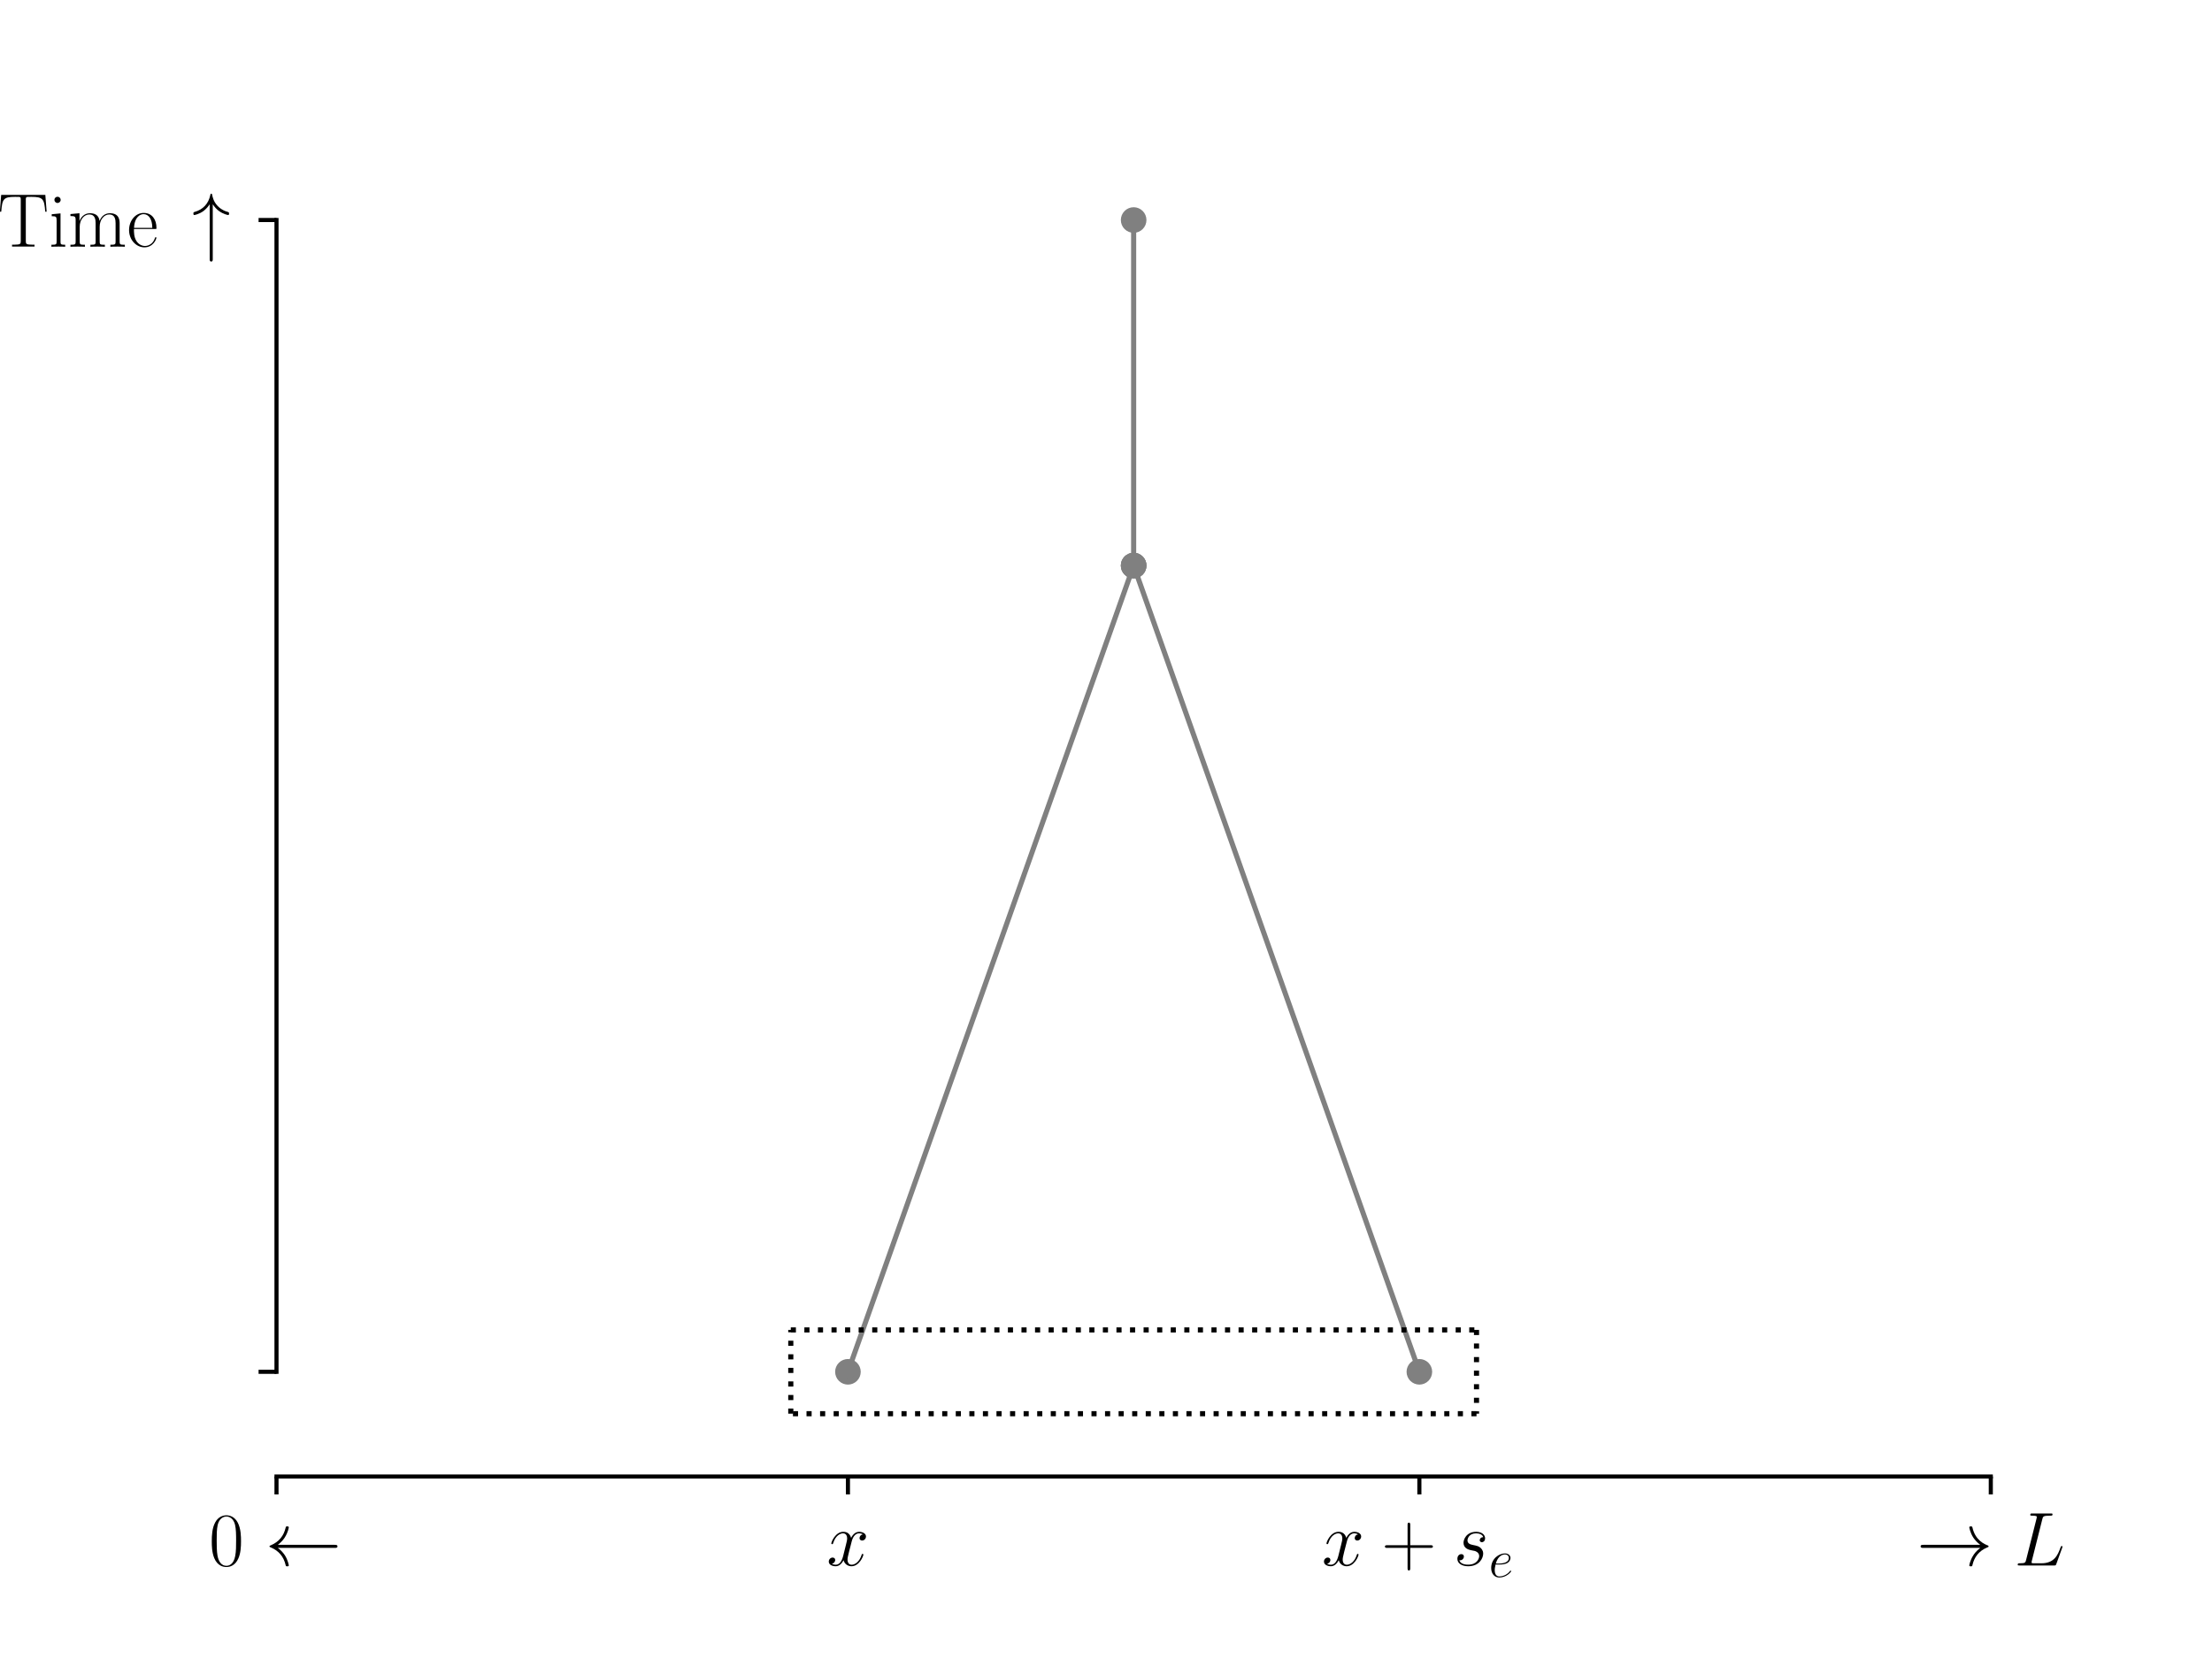
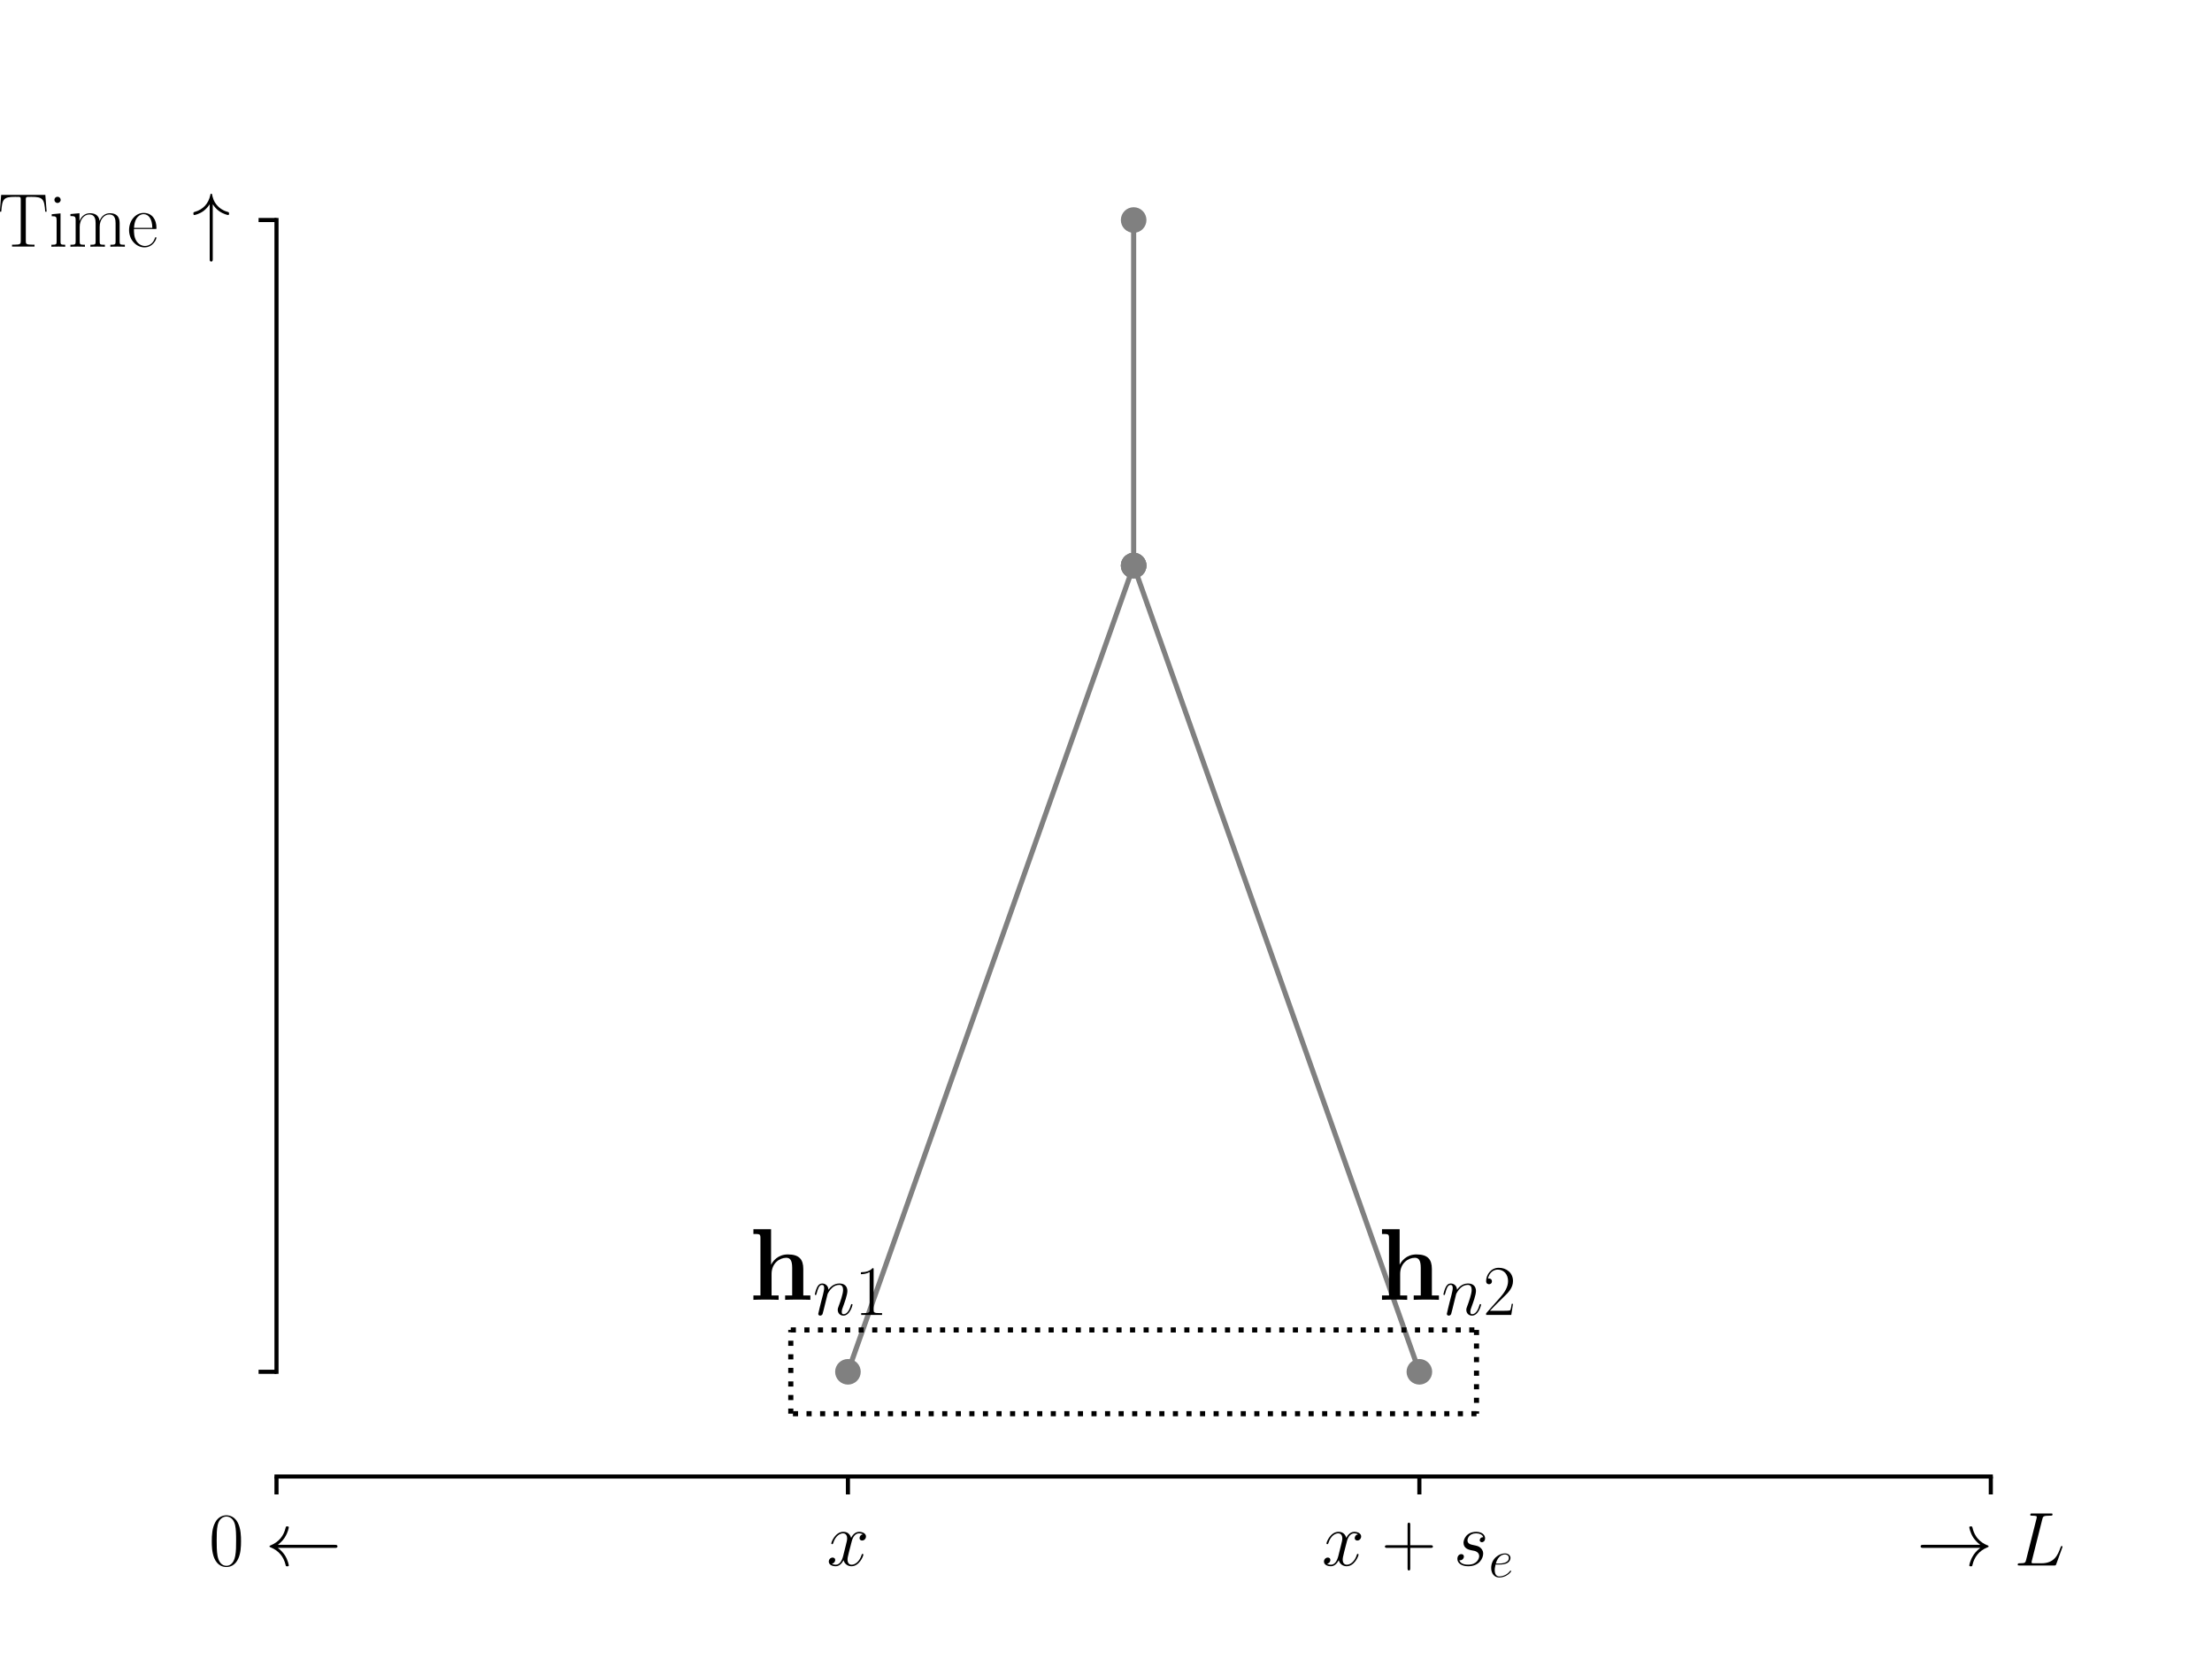
<svg xmlns="http://www.w3.org/2000/svg" xmlns:xlink="http://www.w3.org/1999/xlink" width="432pt" height="324pt" viewBox="0 0 432 324" version="1.1">
  <defs>
    <style type="text/css">*{stroke-linejoin: round; stroke-linecap: butt}</style>
  </defs>
  <g id="figure_1">
    <g id="patch_1">
      <path d="M 0 324  L 432 324  L 432 0  L 0 0  z " style="fill: #ffffff" />
    </g>
    <g id="axes_1">
      <g id="patch_2">
        <path d="M 54 288.36  L 388.8 288.36  L 388.8 38.88  L 54 38.88  z " style="fill: #ffffff" />
      </g>
      <g id="matplotlib.axis_1">
        <g id="xtick_1">
          <g id="line2d_1">
            <defs>
-               <path id="m5133dbb6f6" d="M 0 0  L 0 3.5  " style="stroke: #000000; stroke-width: 0.8" />
+               <path id="m12b6b46f34" d="M 0 0  L 0 3.5  " style="stroke: #000000; stroke-width: 0.8" />
            </defs>
            <g>
-               <use xlink:href="#m5133dbb6f6" x="54" y="288.36" style="stroke: #000000; stroke-width: 0.8" />
+               <use xlink:href="#m12b6b46f34" x="54" y="288.36" style="stroke: #000000; stroke-width: 0.8" />
            </g>
          </g>
          <g id="text_1">
            <g transform="translate(40.79435 305.7377) scale(0.15 -0.15)">
              <defs>
                <path id="CMR17-30" d="M 2688 2025  C 2688 2416 2682 3080 2413 3591  C 2176 4039 1798 4198 1466 4198  C 1158 4198 768 4058 525 3597  C 269 3118 243 2524 243 2025  C 243 1661 250 1106 448 619  C 723 -39 1216 -128 1466 -128  C 1760 -128 2208 -7 2470 600  C 2662 1042 2688 1559 2688 2025  z M 1466 -26  C 1056 -26 813 325 723 812  C 653 1188 653 1738 653 2096  C 653 2588 653 2997 736 3387  C 858 3929 1216 4096 1466 4096  C 1728 4096 2067 3923 2189 3400  C 2272 3036 2278 2607 2278 2096  C 2278 1680 2278 1169 2202 792  C 2067 95 1690 -26 1466 -26  z " transform="scale(0.015625)" />
                <path id="CMSY10-20" d="M 5811 1472  C 5926 1472 6042 1472 6042 1600  C 6042 1728 5926 1728 5811 1728  L 1056 1728  C 1408 1997 1581 2259 1632 2342  C 1920 2784 1971 3187 1971 3194  C 1971 3270 1894 3270 1843 3270  C 1734 3270 1728 3258 1702 3142  C 1555 2515 1178 1984 454 1683  C 384 1658 358 1645 358 1600  C 358 1555 390 1542 454 1517  C 1120 1242 1549 742 1709 26  C 1728 -51 1734 -70 1843 -70  C 1894 -70 1971 -70 1971 7  C 1971 20 1914 423 1645 851  C 1517 1043 1331 1267 1056 1472  L 5811 1472  z " transform="scale(0.015625)" />
              </defs>
              <use xlink:href="#CMR17-30" transform="scale(0.996264)" />
              <use xlink:href="#CMSY10-20" transform="translate(73.36449 0) scale(0.996264)" />
            </g>
          </g>
        </g>
        <g id="xtick_2">
          <g id="line2d_2">
            <g>
-               <use xlink:href="#m5133dbb6f6" x="165.6" y="288.36" style="stroke: #000000; stroke-width: 0.8" />
+               <use xlink:href="#m12b6b46f34" x="165.6" y="288.36" style="stroke: #000000; stroke-width: 0.8" />
            </g>
          </g>
          <g id="text_2">
            <g transform="translate(161.4424 305.7377) scale(0.15 -0.15)">
              <defs>
                <path id="CMMI12-78" d="M 3034 2606  C 2829 2567 2752 2414 2752 2293  C 2752 2139 2874 2088 2963 2088  C 3155 2088 3290 2254 3290 2427  C 3290 2695 2982 2816 2714 2816  C 2323 2816 2106 2433 2048 2312  C 1901 2816 1504 2816 1389 2816  C 736 2816 390 1980 390 1839  C 390 1814 416 1782 461 1782  C 512 1782 525 1820 538 1846  C 755 2555 1184 2689 1370 2689  C 1658 2689 1715 2420 1715 2267  C 1715 2127 1677 1980 1600 1673  L 1382 798  C 1286 415 1101 64 762 64  C 730 64 570 64 435 147  C 666 192 717 383 717 460  C 717 588 621 664 499 664  C 346 664 179 530 179 326  C 179 57 480 -64 755 -64  C 1062 -64 1280 179 1414 441  C 1517 64 1837 -64 2074 -64  C 2726 -64 3072 773 3072 913  C 3072 945 3046 971 3008 971  C 2950 971 2944 939 2925 888  C 2752 326 2381 64 2093 64  C 1869 64 1747 230 1747 492  C 1747 632 1773 734 1875 1156  L 2099 2024  C 2195 2408 2413 2689 2707 2689  C 2720 2689 2899 2689 3034 2606  z " transform="scale(0.015625)" />
              </defs>
              <use xlink:href="#CMMI12-78" transform="scale(0.996264)" />
            </g>
          </g>
        </g>
        <g id="xtick_3">
          <g id="line2d_3">
            <g>
-               <use xlink:href="#m5133dbb6f6" x="277.2" y="288.36" style="stroke: #000000; stroke-width: 0.8" />
+               <use xlink:href="#m12b6b46f34" x="277.2" y="288.36" style="stroke: #000000; stroke-width: 0.8" />
            </g>
          </g>
          <g id="text_3">
            <g transform="translate(258.1495 305.7377) scale(0.15 -0.15)">
              <defs>
                <path id="CMR17-2b" d="M 2413 1472  L 4109 1472  C 4198 1472 4307 1472 4307 1580  C 4307 1695 4205 1695 4109 1695  L 2413 1695  L 2413 3386  C 2413 3475 2413 3584 2304 3584  C 2189 3584 2189 3482 2189 3386  L 2189 1695  L 493 1695  C 403 1695 294 1695 294 1587  C 294 1472 397 1472 493 1472  L 2189 1472  L 2189 -218  C 2189 -307 2189 -416 2298 -416  C 2413 -416 2413 -314 2413 -218  L 2413 1472  z " transform="scale(0.015625)" />
                <path id="CMMI12-73" d="M 1459 1280  C 1568 1261 1741 1223 1779 1216  C 1862 1192 2150 1090 2150 783  C 2150 586 1971 70 1229 70  C 1094 70 614 70 486 436  C 742 404 870 603 870 745  C 870 880 781 950 653 950  C 512 950 326 841 326 552  C 326 173 710 -64 1222 -64  C 2195 -64 2483 651 2483 984  C 2483 1079 2483 1258 2278 1462  C 2118 1616 1965 1648 1619 1718  C 1446 1756 1171 1814 1171 2101  C 1171 2229 1286 2689 1894 2689  C 2163 2689 2426 2589 2490 2368  C 2208 2368 2195 2125 2195 2119  C 2195 1984 2317 1946 2374 1946  C 2464 1946 2643 2015 2643 2281  C 2643 2545 2400 2816 1901 2816  C 1062 2816 838 2160 838 1899  C 838 1414 1312 1312 1459 1280  z " transform="scale(0.015625)" />
                <path id="CMMI12-65" d="M 1146 1479  C 1318 1479 1754 1479 2061 1595  C 2547 1783 2592 2158 2592 2274  C 2592 2558 2349 2816 1926 2816  C 1254 2816 288 2210 288 1073  C 288 402 672 -64 1254 -64  C 2125 -64 2675 609 2675 692  C 2675 730 2637 762 2611 762  C 2592 762 2586 756 2528 699  C 2118 159 1510 64 1267 64  C 902 64 710 350 710 822  C 710 911 710 1071 806 1479  L 1146 1479  z M 838 1600  C 1114 2592 1722 2689 1926 2689  C 2208 2689 2400 2522 2400 2277  C 2400 1600 1376 1600 1107 1600  L 838 1600  z " transform="scale(0.015625)" />
              </defs>
              <use xlink:href="#CMMI12-78" transform="scale(0.996264)" />
              <use xlink:href="#CMR17-2b" transform="translate(77.57327 0) scale(0.996264)" />
              <use xlink:href="#CMMI12-73" transform="translate(171.4273 0) scale(0.996264)" />
              <use xlink:href="#CMMI12-65" transform="translate(217.3773 -14.94392) scale(0.697382)" />
            </g>
          </g>
        </g>
        <g id="xtick_4">
          <g id="line2d_4">
            <g>
-               <use xlink:href="#m5133dbb6f6" x="388.8" y="288.36" style="stroke: #000000; stroke-width: 0.8" />
+               <use xlink:href="#m12b6b46f34" x="388.8" y="288.36" style="stroke: #000000; stroke-width: 0.8" />
            </g>
          </g>
          <g id="text_4">
            <g transform="translate(374.2747 305.7377) scale(0.15 -0.15)">
              <defs>
                <path id="CMSY10-21" d="M 5338 1472  C 4986 1203 4813 941 4762 858  C 4474 416 4422 13 4422 6  C 4422 -70 4499 -70 4550 -70  C 4659 -70 4666 -58 4691 58  C 4838 685 5216 1222 5939 1517  C 6016 1542 6035 1555 6035 1600  C 6035 1645 5997 1664 5984 1670  C 5702 1779 4928 2099 4685 3174  C 4666 3251 4659 3270 4550 3270  C 4499 3270 4422 3270 4422 3193  C 4422 3180 4480 2777 4749 2349  C 4877 2157 5062 1933 5338 1728  L 582 1728  C 467 1728 352 1728 352 1600  C 352 1472 467 1472 582 1472  L 5338 1472  z " transform="scale(0.015625)" />
                <path id="CMMI12-4c" d="M 2349 3861  C 2406 4103 2426 4167 2989 4167  C 3162 4167 3206 4167 3206 4288  C 3206 4352 3136 4352 3110 4352  C 2982 4352 2835 4352 2707 4352  L 1850 4352  C 1728 4352 1587 4352 1466 4352  C 1414 4352 1344 4352 1344 4231  C 1344 4167 1402 4167 1498 4167  C 1888 4167 1888 4116 1888 4046  C 1888 4034 1888 3995 1862 3899  L 998 472  C 941 249 928 185 480 185  C 358 185 294 185 294 70  C 294 0 333 0 461 0  L 3328 0  C 3469 0 3475 6 3520 121  L 4013 1478  C 4026 1510 4038 1548 4038 1567  C 4038 1605 4006 1631 3974 1631  C 3968 1631 3936 1631 3923 1605  C 3910 1599 3910 1586 3859 1465  C 3654 905 3366 185 2285 185  L 1670 185  C 1581 185 1568 185 1530 192  C 1459 198 1453 211 1453 262  C 1453 307 1466 345 1478 401  L 2349 3861  z " transform="scale(0.015625)" />
              </defs>
              <use xlink:href="#CMSY10-21" transform="scale(0.996264)" />
              <use xlink:href="#CMMI12-4c" transform="translate(127.3007 0) scale(0.996264)" />
            </g>
          </g>
        </g>
      </g>
      <g id="matplotlib.axis_2">
        <g id="ytick_1">
          <g id="line2d_5">
            <defs>
-               <path id="m24d1ff0963" d="M 0 0  L -3.5 0  " style="stroke: #000000; stroke-width: 0.8" />
+               <path id="mb534881a14" d="M 0 0  L -3.5 0  " style="stroke: #000000; stroke-width: 0.8" />
            </defs>
            <g>
-               <use xlink:href="#m24d1ff0963" x="54" y="267.911" style="stroke: #000000; stroke-width: 0.8" />
+               <use xlink:href="#mb534881a14" x="54" y="267.911" style="stroke: #000000; stroke-width: 0.8" />
            </g>
          </g>
        </g>
        <g id="ytick_2">
          <g id="line2d_6">
            <g>
-               <use xlink:href="#m24d1ff0963" x="54" y="42.97" style="stroke: #000000; stroke-width: 0.8" />
+               <use xlink:href="#mb534881a14" x="54" y="42.97" style="stroke: #000000; stroke-width: 0.8" />
            </g>
          </g>
          <g id="text_5">
            <g transform="translate(-0.443243 48.15871) scale(0.15 -0.15)">
              <defs>
                <path id="CMR17-54" d="M 3981 4326  L 288 4326  L 179 2918  L 294 2918  C 378 3976 467 4160 1453 4160  C 1568 4160 1754 4160 1805 4154  C 1926 4135 1926 4058 1926 3912  L 1926 459  C 1926 230 1907 160 1376 160  L 1197 160  L 1197 0  C 1504 0 1824 0 2138 0  C 2451 0 2771 0 3078 0  L 3078 160  L 2899 160  C 2368 160 2349 230 2349 459  L 2349 3912  C 2349 4052 2349 4129 2464 4154  C 2515 4160 2701 4160 2816 4160  C 3795 4160 3891 3976 3974 2918  L 4090 2918  L 3981 4326  z " transform="scale(0.015625)" />
                <path id="CMR17-69" d="M 992 3909  C 992 4049 877 4170 730 4170  C 589 4170 467 4056 467 3909  C 467 3769 582 3648 730 3648  C 870 3648 992 3763 992 3909  z M 243 2706  L 243 2541  C 602 2541 653 2502 653 2197  L 653 427  C 653 184 627 153 218 153  L 218 -13  C 371 0 646 0 806 0  C 960 0 1222 0 1370 -13  L 1370 153  C 992 153 979 191 979 420  L 979 2776  L 243 2706  z " transform="scale(0.015625)" />
                <path id="CMR17-6d" d="M 4326 1933  C 4326 2252 4269 2790 3507 2790  C 3072 2790 2771 2496 2656 2151  L 2650 2151  C 2573 2676 2195 2790 1837 2790  C 1331 2790 1069 2400 973 2144  L 966 2144  L 966 2790  L 211 2720  L 211 2554  C 589 2554 646 2515 646 2208  L 646 428  C 646 184 621 153 211 153  L 211 -13  C 365 0 646 0 813 0  C 979 0 1267 0 1421 -13  L 1421 153  C 1011 153 986 178 986 428  L 986 1658  C 986 2247 1344 2688 1792 2688  C 2266 2688 2317 2266 2317 1958  L 2317 428  C 2317 184 2291 153 1882 153  L 1882 -13  C 2035 0 2317 0 2483 0  C 2650 0 2938 0 3091 -13  L 3091 153  C 2682 153 2656 178 2656 428  L 2656 1658  C 2656 2247 3014 2688 3462 2688  C 3936 2688 3987 2266 3987 1958  L 3987 428  C 3987 184 3962 153 3552 153  L 3552 -13  C 3706 0 3987 0 4154 0  C 4320 0 4608 0 4762 -13  L 4762 153  C 4352 153 4326 178 4326 428  L 4326 1933  z " transform="scale(0.015625)" />
                <path id="CMR17-65" d="M 2438 1472  C 2464 1498 2464 1511 2464 1576  C 2464 2238 2118 2816 1389 2816  C 710 2816 173 2169 173 1383  C 173 551 781 -64 1459 -64  C 2176 -64 2458 607 2458 740  C 2458 784 2419 784 2406 784  C 2362 784 2355 771 2330 696  C 2189 265 1837 51 1504 51  C 1229 51 954 203 781 480  C 582 803 582 1176 582 1472  L 2438 1472  z M 589 1568  C 634 2505 1126 2714 1382 2714  C 1818 2714 2112 2297 2118 1568  L 589 1568  z " transform="scale(0.015625)" />
                <path id="CMSY10-22" d="M 1728 3542  C 1882 3299 2061 3120 2221 2997  C 2611 2703 3002 2639 3014 2639  C 3091 2639 3091 2709 3091 2760  C 3091 2863 3085 2869 2944 2914  C 2509 3035 2259 3266 2112 3426  C 1786 3779 1709 4163 1670 4368  C 1664 4400 1638 4425 1600 4425  C 1542 4425 1536 4387 1523 4310  C 1376 3600 922 3100 218 2902  C 122 2870 109 2870 109 2761  C 109 2710 109 2639 186 2639  C 205 2639 582 2709 947 2971  C 1158 3132 1331 3324 1472 3542  L 1472 -1021  C 1472 -1136 1472 -1252 1600 -1252  C 1728 -1252 1728 -1136 1728 -1021  L 1728 3542  z " transform="scale(0.015625)" />
              </defs>
              <use xlink:href="#CMR17-54" transform="scale(0.996264)" />
              <use xlink:href="#CMR17-69" transform="translate(66.50988 0) scale(0.996264)" />
              <use xlink:href="#CMR17-6d" transform="translate(91.38094 0) scale(0.996264)" />
              <use xlink:href="#CMR17-65" transform="translate(168.3005 0) scale(0.996264)" />
              <use xlink:href="#CMSY10-22" transform="translate(253.0646 0) scale(0.996264)" />
            </g>
          </g>
        </g>
      </g>
      <g id="line2d_7">
-         <path d="M 165.6 267.911  L 221.4 110.452  " clip-path="url(#p255055d1b0)" style="fill: none; stroke: #808080; stroke-linecap: square" />
+         <path d="M 165.6 267.911  L 221.4 110.452  " clip-path="url(#p8c6786ec49)" style="fill: none; stroke: #808080; stroke-linecap: square" />
        <defs>
-           <path id="m6d92d241e8" d="M 0 2  C 0.53 2 1.039 1.789 1.414 1.414  C 1.789 1.039 2 0.53 2 0  C 2 -0.53 1.789 -1.039 1.414 -1.414  C 1.039 -1.789 0.53 -2 0 -2  C -0.53 -2 -1.039 -1.789 -1.414 -1.414  C -1.789 -1.039 -2 -0.53 -2 0  C -2 0.53 -1.789 1.039 -1.414 1.414  C -1.039 1.789 -0.53 2 0 2  z " style="stroke: #808080" />
+           <path id="m02d298a575" d="M 0 2  C 0.53 2 1.039 1.789 1.414 1.414  C 1.789 1.039 2 0.53 2 0  C 2 -0.53 1.789 -1.039 1.414 -1.414  C 1.039 -1.789 0.53 -2 0 -2  C -0.53 -2 -1.039 -1.789 -1.414 -1.414  C -1.789 -1.039 -2 -0.53 -2 0  C -2 0.53 -1.789 1.039 -1.414 1.414  C -1.039 1.789 -0.53 2 0 2  z " style="stroke: #808080" />
        </defs>
-         <g clip-path="url(#p255055d1b0)">
-           <use xlink:href="#m6d92d241e8" x="165.6" y="267.911" style="fill: #808080; stroke: #808080" />
-           <use xlink:href="#m6d92d241e8" x="221.4" y="110.452" style="fill: #808080; stroke: #808080" />
+         <g clip-path="url(#p8c6786ec49)">
+           <use xlink:href="#m02d298a575" x="165.6" y="267.911" style="fill: #808080; stroke: #808080" />
+           <use xlink:href="#m02d298a575" x="221.4" y="110.452" style="fill: #808080; stroke: #808080" />
        </g>
      </g>
      <g id="line2d_8">
-         <path d="M 277.2 267.911  L 221.4 110.452  " clip-path="url(#p255055d1b0)" style="fill: none; stroke: #808080; stroke-linecap: square" />
-         <g clip-path="url(#p255055d1b0)">
-           <use xlink:href="#m6d92d241e8" x="277.2" y="267.911" style="fill: #808080; stroke: #808080" />
-           <use xlink:href="#m6d92d241e8" x="221.4" y="110.452" style="fill: #808080; stroke: #808080" />
+         <path d="M 277.2 267.911  L 221.4 110.452  " clip-path="url(#p8c6786ec49)" style="fill: none; stroke: #808080; stroke-linecap: square" />
+         <g clip-path="url(#p8c6786ec49)">
+           <use xlink:href="#m02d298a575" x="277.2" y="267.911" style="fill: #808080; stroke: #808080" />
+           <use xlink:href="#m02d298a575" x="221.4" y="110.452" style="fill: #808080; stroke: #808080" />
        </g>
      </g>
      <g id="line2d_9">
-         <path d="M 221.4 110.452  L 221.4 42.97  " clip-path="url(#p255055d1b0)" style="fill: none; stroke: #808080; stroke-linecap: square" />
-         <g clip-path="url(#p255055d1b0)">
-           <use xlink:href="#m6d92d241e8" x="221.4" y="110.452" style="fill: #808080; stroke: #808080" />
-           <use xlink:href="#m6d92d241e8" x="221.4" y="42.97" style="fill: #808080; stroke: #808080" />
+         <path d="M 221.4 110.452  L 221.4 42.97  " clip-path="url(#p8c6786ec49)" style="fill: none; stroke: #808080; stroke-linecap: square" />
+         <g clip-path="url(#p8c6786ec49)">
+           <use xlink:href="#m02d298a575" x="221.4" y="110.452" style="fill: #808080; stroke: #808080" />
+           <use xlink:href="#m02d298a575" x="221.4" y="42.97" style="fill: #808080; stroke: #808080" />
        </g>
      </g>
      <g id="line2d_10">
-         <path d="M 154.44 259.731  L 288.36 259.731  " clip-path="url(#p255055d1b0)" style="fill: none; stroke-dasharray: 1,1.65; stroke-dashoffset: 0; stroke: #000000" />
+         <path d="M 154.44 259.731  L 288.36 259.731  " clip-path="url(#p8c6786ec49)" style="fill: none; stroke-dasharray: 1,1.65; stroke-dashoffset: 0; stroke: #000000" />
      </g>
      <g id="line2d_11">
-         <path d="M 288.36 259.731  L 288.36 276.09  " clip-path="url(#p255055d1b0)" style="fill: none; stroke-dasharray: 1,1.65; stroke-dashoffset: 0; stroke: #000000" />
+         <path d="M 288.36 259.731  L 288.36 276.09  " clip-path="url(#p8c6786ec49)" style="fill: none; stroke-dasharray: 1,1.65; stroke-dashoffset: 0; stroke: #000000" />
      </g>
      <g id="line2d_12">
-         <path d="M 288.36 276.09  L 154.44 276.09  " clip-path="url(#p255055d1b0)" style="fill: none; stroke-dasharray: 1,1.65; stroke-dashoffset: 0; stroke: #000000" />
+         <path d="M 288.36 276.09  L 154.44 276.09  " clip-path="url(#p8c6786ec49)" style="fill: none; stroke-dasharray: 1,1.65; stroke-dashoffset: 0; stroke: #000000" />
      </g>
      <g id="line2d_13">
-         <path d="M 154.44 276.09  L 154.44 259.731  " clip-path="url(#p255055d1b0)" style="fill: none; stroke-dasharray: 1,1.65; stroke-dashoffset: 0; stroke: #000000" />
+         <path d="M 154.44 276.09  L 154.44 259.731  " clip-path="url(#p8c6786ec49)" style="fill: none; stroke-dasharray: 1,1.65; stroke-dashoffset: 0; stroke: #000000" />
      </g>
      <g id="patch_3">
        <path d="M 54 267.911  L 54 42.97  " style="fill: none; stroke: #000000; stroke-width: 0.8; stroke-linejoin: miter; stroke-linecap: square" />
      </g>
      <g id="patch_4">
        <path d="M 54 288.36  L 388.8 288.36  " style="fill: none; stroke: #000000; stroke-width: 0.8; stroke-linejoin: miter; stroke-linecap: square" />
      </g>
+       <g id="text_6">
+         <g transform="translate(146.303 253.8106) scale(0.2 -0.2)">
+           <defs>
+             <path id="CMBX12-68" d="M 3398 1924  C 3398 2525 3136 2834 2432 2834  C 1786 2834 1472 2384 1382 2194  L 1376 2194  L 1376 4416  L 269 4416  L 269 4117  C 666 4117 710 4117 710 3858  L 710 260  L 269 260  L 269 -13  C 416 0 877 0 1056 0  C 1235 0 1702 0 1850 -13  L 1850 260  L 1408 260  L 1408 1607  C 1408 2289 1920 2624 2330 2624  C 2566 2624 2701 2473 2701 1993  L 2701 260  L 2259 260  L 2259 -13  C 2406 0 2867 0 3046 0  C 3226 0 3693 0 3840 -13  L 3840 260  L 3398 260  L 3398 1924  z " transform="scale(0.015625)" />
+             <path id="CMMI12-6e" d="M 1318 1871  C 1331 1910 1491 2229 1728 2433  C 1894 2586 2112 2689 2362 2689  C 2618 2689 2707 2497 2707 2242  C 2707 1878 2445 1150 2317 805  C 2259 651 2227 568 2227 453  C 2227 166 2426 -64 2733 -64  C 3328 -64 3552 875 3552 913  C 3552 945 3526 971 3488 971  C 3430 971 3424 952 3392 843  C 3245 319 3002 64 2752 64  C 2688 64 2586 64 2586 269  C 2586 429 2656 621 2694 710  C 2822 1063 3091 1780 3091 2145  C 3091 2528 2867 2816 2381 2816  C 1811 2816 1510 2415 1395 2255  C 1376 2618 1114 2816 832 2816  C 627 2816 486 2695 378 2478  C 262 2248 173 1865 173 1839  C 173 1814 198 1782 243 1782  C 294 1782 301 1788 339 1935  C 442 2325 557 2689 813 2689  C 960 2689 1011 2586 1011 2395  C 1011 2254 947 2005 902 1807  L 723 1118  C 698 996 627 709 595 594  C 550 428 480 128 480 96  C 480 6 550 -64 646 -64  C 723 -64 813 -26 864 70  C 877 102 934 326 966 453  L 1107 1028  L 1318 1871  z " transform="scale(0.015625)" />
+             <path id="CMR17-31" d="M 1702 4058  C 1702 4192 1696 4192 1606 4192  C 1357 3916 979 3827 621 3827  C 602 3827 570 3827 563 3808  C 557 3795 557 3782 557 3648  C 755 3648 1088 3686 1344 3839  L 1344 461  C 1344 236 1331 160 781 160  L 589 160  L 589 0  C 896 0 1216 0 1523 0  C 1830 0 2150 0 2458 0  L 2458 160  L 2266 160  C 1715 160 1702 230 1702 458  L 1702 4058  z " transform="scale(0.015625)" />
+           </defs>
+           <use xlink:href="#CMBX12-68" transform="scale(0.996264)" />
+           <use xlink:href="#CMMI12-6e" transform="translate(62.2665 -14.94392) scale(0.697382)" />
+           <use xlink:href="#CMR17-31" transform="translate(103.0273 -14.94392) scale(0.697382)" />
+         </g>
+       </g>
+       <g id="text_7">
+         <g transform="translate(269.063 253.8106) scale(0.2 -0.2)">
+           <defs>
+             <path id="CMR17-32" d="M 2669 989  L 2554 989  C 2490 536 2438 459 2413 420  C 2381 369 1920 369 1830 369  L 602 369  C 832 619 1280 1072 1824 1597  C 2214 1967 2669 2402 2669 3035  C 2669 3790 2067 4224 1395 4224  C 691 4224 262 3604 262 3030  C 262 2780 448 2748 525 2748  C 589 2748 781 2787 781 3010  C 781 3207 614 3264 525 3264  C 486 3264 448 3258 422 3245  C 544 3790 915 4058 1306 4058  C 1862 4058 2227 3617 2227 3035  C 2227 2479 1901 2000 1536 1584  L 262 146  L 262 0  L 2515 0  L 2669 989  z " transform="scale(0.015625)" />
+           </defs>
+           <use xlink:href="#CMBX12-68" transform="scale(0.996264)" />
+           <use xlink:href="#CMMI12-6e" transform="translate(62.2665 -14.94392) scale(0.697382)" />
+           <use xlink:href="#CMR17-32" transform="translate(103.0273 -14.94392) scale(0.697382)" />
+         </g>
+       </g>
    </g>
  </g>
  <defs>
-     <clipPath id="p255055d1b0">
+     <clipPath id="p8c6786ec49">
      <rect x="54" y="38.88" width="334.8" height="249.48" />
    </clipPath>
  </defs>
</svg>
